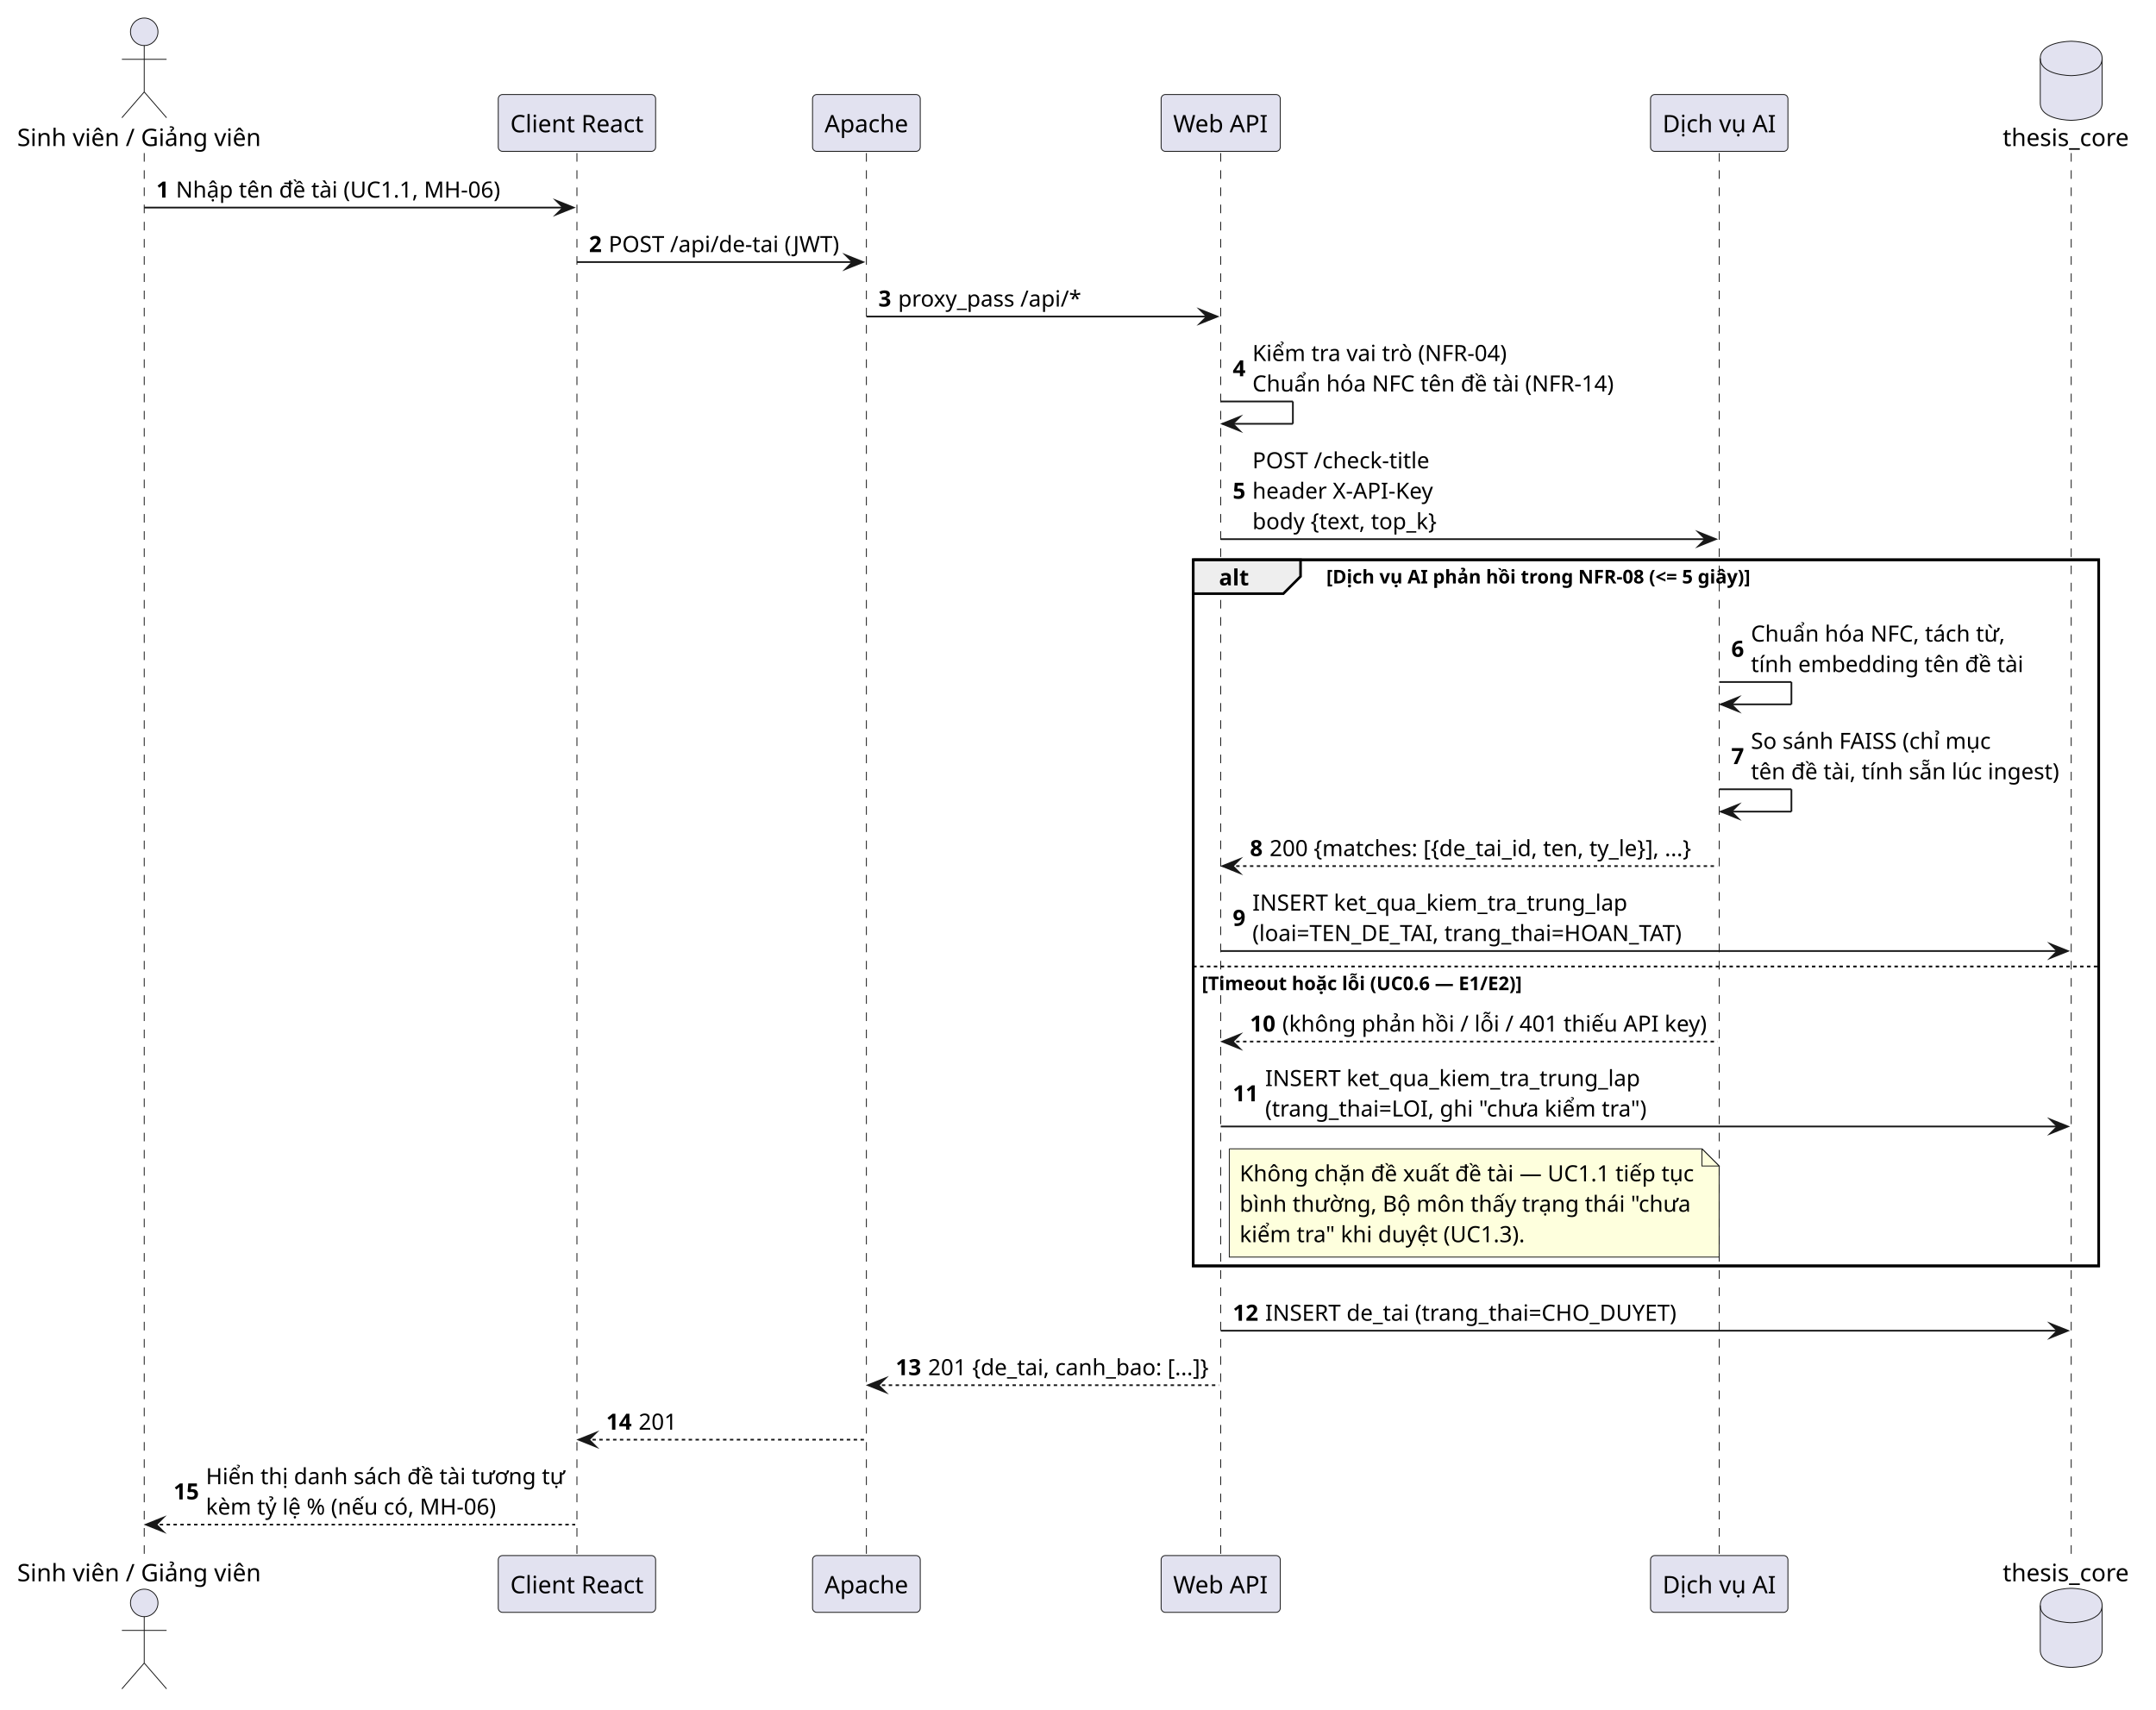
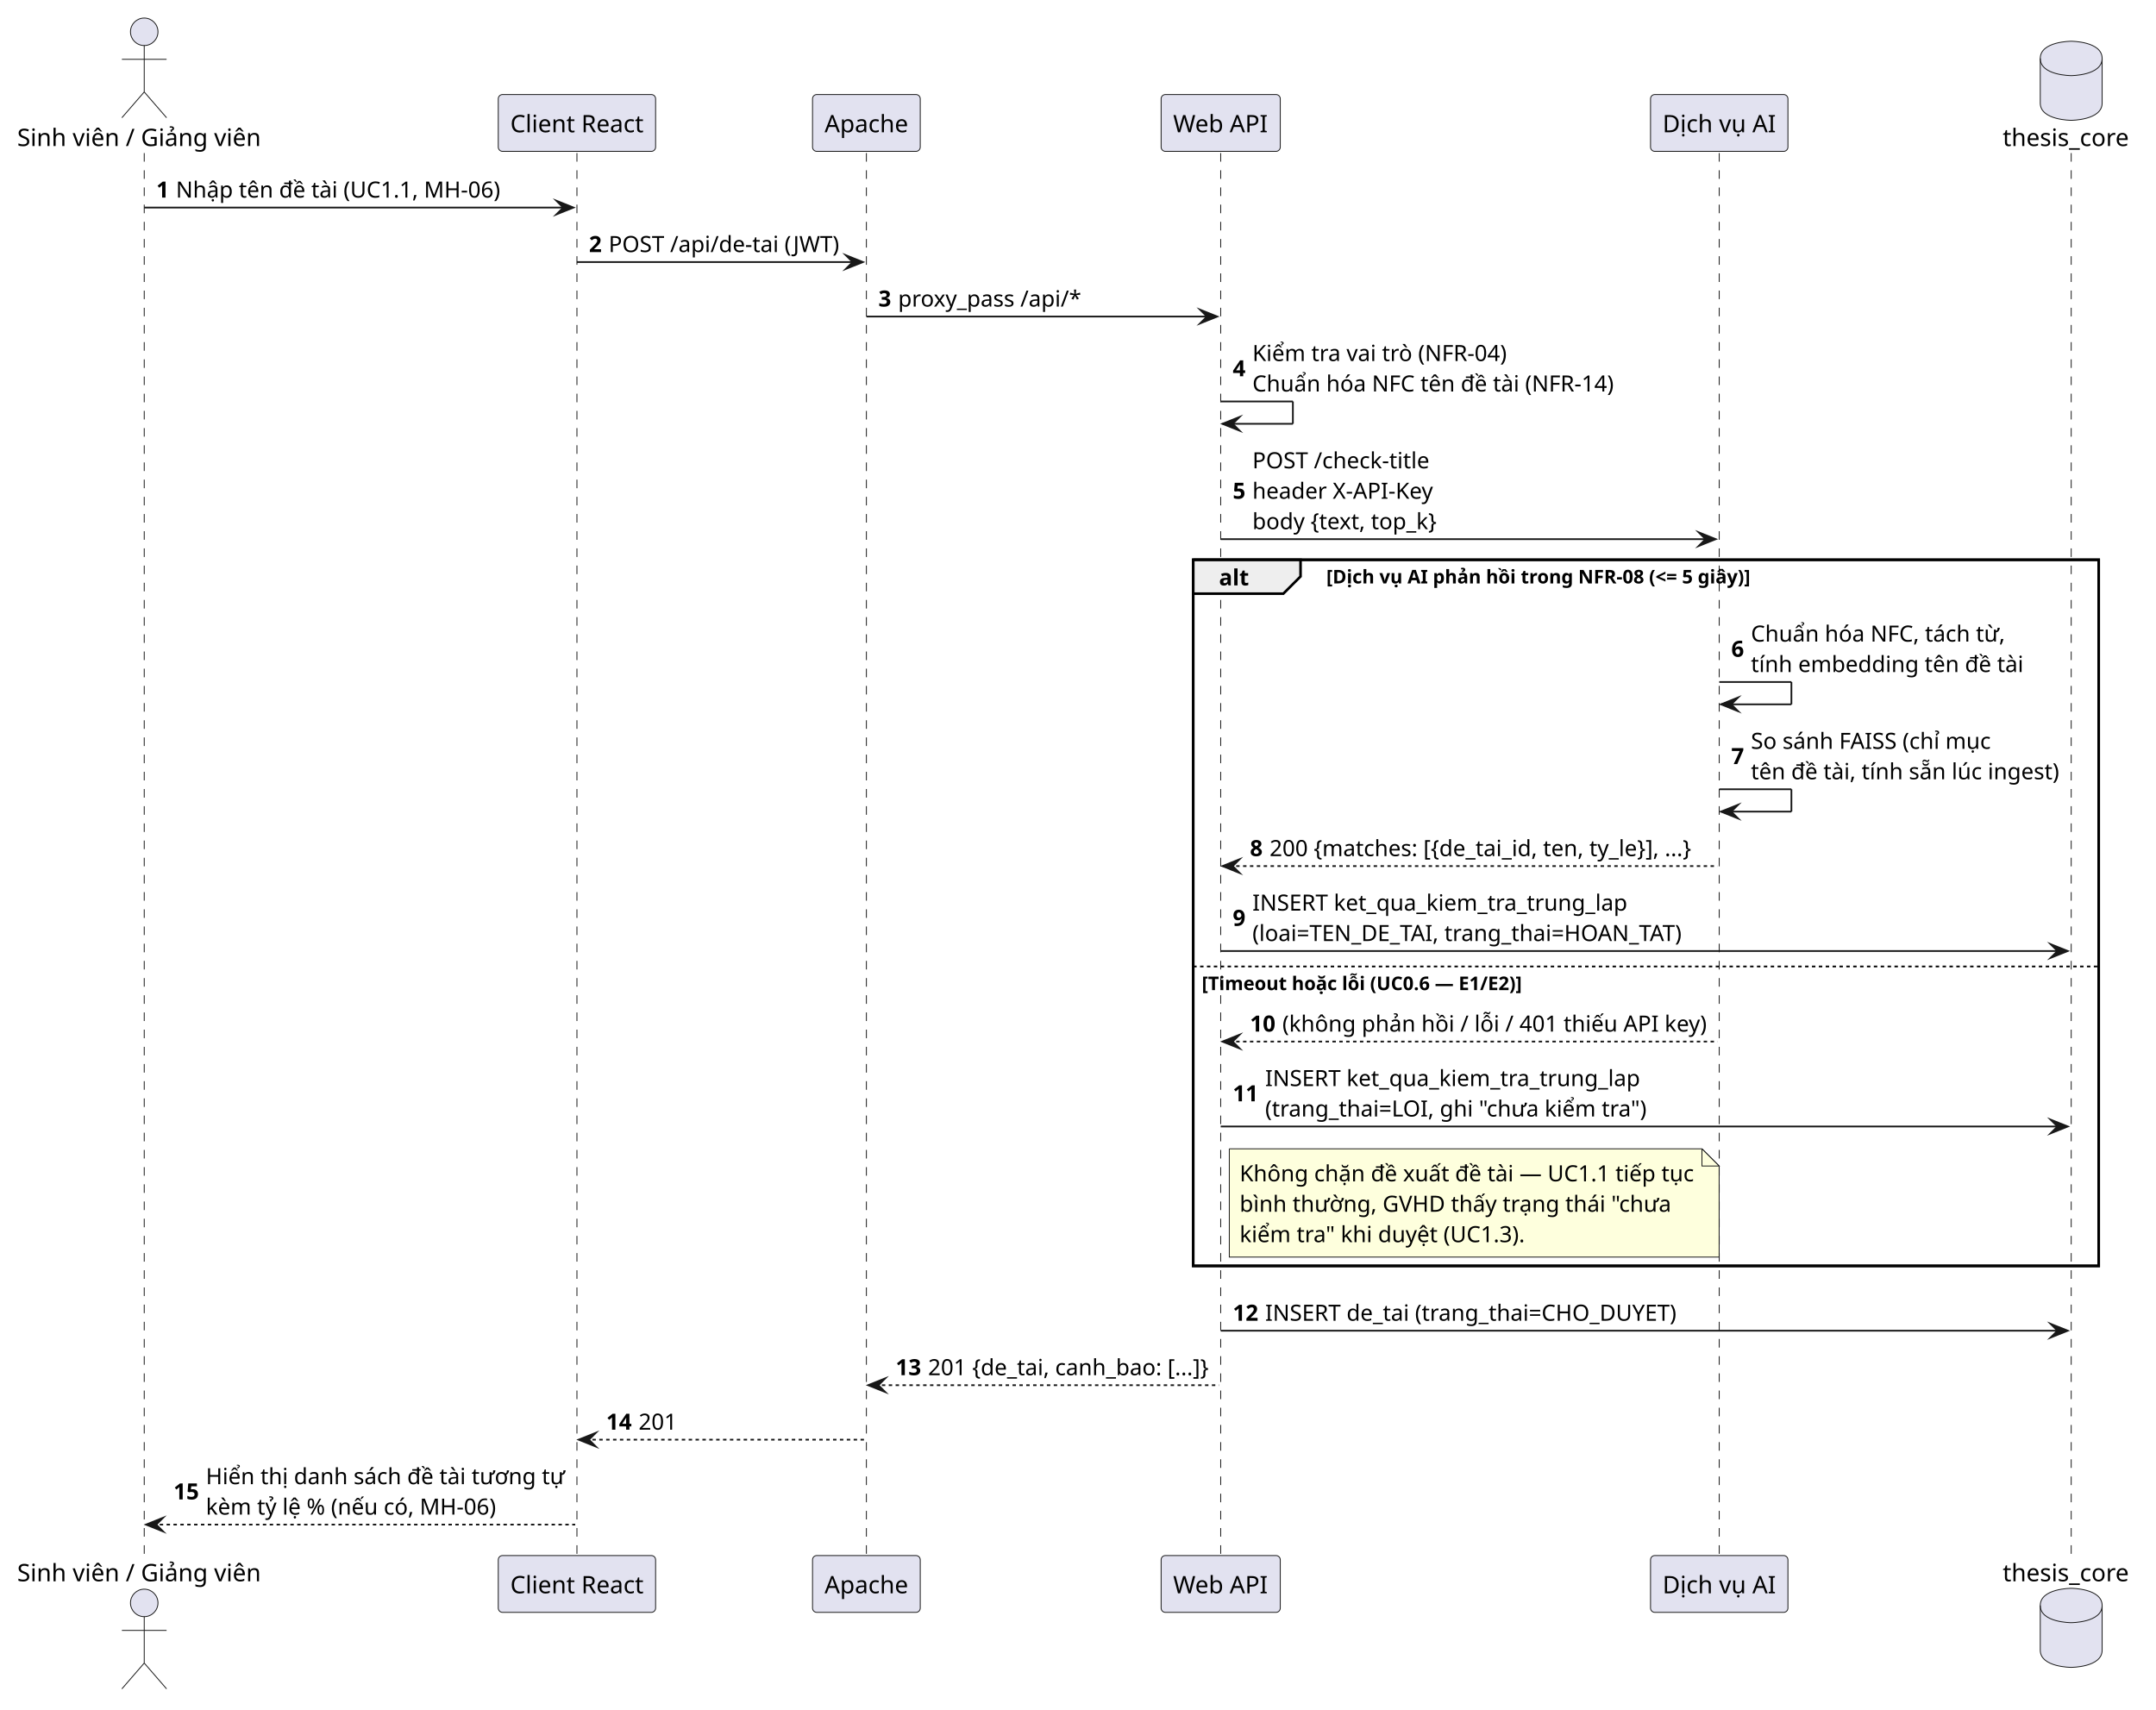
<svg xmlns="http://www.w3.org/2000/svg" version="1.1" data-diagram-type="SEQUENCE" style="width:1960px;height:1554px;background:#FFFFFF;" width="1960.938px" height="1554.688px" viewBox="0 0 1960 1554" zoomAndPan="magnify" preserveAspectRatio="none" contentStyleType="text/css">
  <defs />
  <g font-family="sans-serif" lengthAdjust="spacing">
    <rect x="1084.727" y="508.931" width="823.185" height="641.978" fill="none" style="stroke:#000;stroke-width:2.344;" />
    <g>
      <rect x="125.651" y="139.169" width="12.5" height="1275.069" fill="#000" fill-opacity="0" />
      <line x1="131.12" y1="139.169" x2="131.12" y2="1414.238" style="stroke:#181818;stroke-width:0.781;stroke-dasharray:7.813,7.813;" />
    </g>
    <g>
      <rect x="519.02" y="139.169" width="12.5" height="1275.069" fill="#000" fill-opacity="0" />
      <line x1="524.489" y1="139.169" x2="524.489" y2="1414.238" style="stroke:#181818;stroke-width:0.781;stroke-dasharray:7.813,7.813;" />
    </g>
    <g>
      <rect x="782.166" y="139.169" width="12.5" height="1275.069" fill="#000" fill-opacity="0" />
      <line x1="787.634" y1="139.169" x2="787.634" y2="1414.238" style="stroke:#181818;stroke-width:0.781;stroke-dasharray:7.813,7.813;" />
    </g>
    <g>
      <rect x="1104.258" y="139.169" width="12.5" height="1275.069" fill="#000" fill-opacity="0" />
      <line x1="1109.727" y1="139.169" x2="1109.727" y2="1414.238" style="stroke:#181818;stroke-width:0.781;stroke-dasharray:7.813,7.813;" />
    </g>
    <g>
      <rect x="1557.468" y="139.169" width="12.5" height="1275.069" fill="#000" fill-opacity="0" />
      <line x1="1562.937" y1="139.169" x2="1562.937" y2="1414.238" style="stroke:#181818;stroke-width:0.781;stroke-dasharray:7.813,7.813;" />
    </g>
    <g>
      <rect x="1877.443" y="139.169" width="12.5" height="1275.069" fill="#000" fill-opacity="0" />
      <line x1="1882.912" y1="139.169" x2="1882.912" y2="1414.238" style="stroke:#181818;stroke-width:0.781;stroke-dasharray:7.813,7.813;" />
    </g>
    <text x="15.625" y="132.759" fill="#000" font-size="21.875" textLength="221.615" font-family="'Noto Sans'">Sinh viên / Giảng viên</text>
    <ellipse cx="131.12" cy="28.906" rx="12.5" ry="12.5" fill="#E2E2F0" style="stroke:#181818;stroke-width:0.781;" />
    <path d="M131.12,41.406 L131.12,83.594 M110.807,53.906 L151.432,53.906 M131.12,83.594 L110.807,107.031 M131.12,83.594 L151.432,107.031" style="stroke:#181818;stroke-width:0.781;" fill="none" />
    <rect x="452.969" y="85.938" width="143.04" height="51.669" fill="#E2E2F0" style="stroke:#181818;stroke-width:0.781;" rx="3.906" ry="3.906" />
    <text x="463.906" y="120.259" fill="#000" font-size="21.875" textLength="121.165" font-family="'Noto Sans'">Client React</text>
    <rect x="738.667" y="85.938" width="97.934" height="51.669" fill="#E2E2F0" style="stroke:#181818;stroke-width:0.781;" rx="3.906" ry="3.906" />
    <text x="749.605" y="120.259" fill="#000" font-size="21.875" textLength="76.059" font-family="'Noto Sans'">Apache</text>
    <rect x="1055.565" y="85.938" width="108.325" height="51.669" fill="#E2E2F0" style="stroke:#181818;stroke-width:0.781;" rx="3.906" ry="3.906" />
    <text x="1066.502" y="120.259" fill="#000" font-size="21.875" textLength="86.45" font-family="'Noto Sans'">Web API</text>
    <rect x="1500.484" y="85.938" width="124.906" height="51.669" fill="#E2E2F0" style="stroke:#181818;stroke-width:0.781;" rx="3.906" ry="3.906" />
    <text x="1511.421" y="120.259" fill="#000" font-size="21.875" textLength="103.031" font-family="'Noto Sans'">Dịch vụ AI</text>
    <text x="1820.639" y="132.759" fill="#000" font-size="21.875" textLength="115.171" font-family="'Noto Sans'">thesis_core</text>
    <path d="M1854.787,53.125 C1854.787,37.5 1882.912,37.5 1882.912,37.5 C1882.912,37.5 1911.037,37.5 1911.037,53.125 L1911.037,93.75 C1911.037,109.375 1882.912,109.375 1882.912,109.375 C1882.912,109.375 1854.787,109.375 1854.787,93.75 L1854.787,53.125" style="stroke:#181818;stroke-width:0.781;" fill="#E2E2F0" />
    <path d="M1854.787,53.125 C1854.787,68.75 1882.912,68.75 1882.912,68.75 C1882.912,68.75 1911.037,68.75 1911.037,53.125" style="stroke:#181818;stroke-width:0.781;" fill="none" />
    <text x="15.625" y="1437.622" fill="#000" font-size="21.875" textLength="221.615" font-family="'Noto Sans'">Sinh viên / Giảng viên</text>
    <ellipse cx="131.12" cy="1457.313" rx="12.5" ry="12.5" fill="#E2E2F0" style="stroke:#181818;stroke-width:0.781;" />
    <path d="M131.12,1469.813 L131.12,1512 M110.807,1482.313 L151.432,1482.313 M131.12,1512 L110.807,1535.438 M131.12,1512 L151.432,1535.438" style="stroke:#181818;stroke-width:0.781;" fill="none" />
    <rect x="452.969" y="1414.238" width="143.04" height="51.669" fill="#E2E2F0" style="stroke:#181818;stroke-width:0.781;" rx="3.906" ry="3.906" />
    <text x="463.906" y="1448.56" fill="#000" font-size="21.875" textLength="121.165" font-family="'Noto Sans'">Client React</text>
    <rect x="738.667" y="1414.238" width="97.934" height="51.669" fill="#E2E2F0" style="stroke:#181818;stroke-width:0.781;" rx="3.906" ry="3.906" />
    <text x="749.605" y="1448.56" fill="#000" font-size="21.875" textLength="76.059" font-family="'Noto Sans'">Apache</text>
    <rect x="1055.565" y="1414.238" width="108.325" height="51.669" fill="#E2E2F0" style="stroke:#181818;stroke-width:0.781;" rx="3.906" ry="3.906" />
    <text x="1066.502" y="1448.56" fill="#000" font-size="21.875" textLength="86.45" font-family="'Noto Sans'">Web API</text>
    <rect x="1500.484" y="1414.238" width="124.906" height="51.669" fill="#E2E2F0" style="stroke:#181818;stroke-width:0.781;" rx="3.906" ry="3.906" />
    <text x="1511.421" y="1448.56" fill="#000" font-size="21.875" textLength="103.031" font-family="'Noto Sans'">Dịch vụ AI</text>
    <text x="1820.639" y="1437.622" fill="#000" font-size="21.875" textLength="115.171" font-family="'Noto Sans'">thesis_core</text>
    <path d="M1854.787,1459.657 C1854.787,1444.032 1882.912,1444.032 1882.912,1444.032 C1882.912,1444.032 1911.037,1444.032 1911.037,1459.657 L1911.037,1500.282 C1911.037,1515.907 1882.912,1515.907 1882.912,1515.907 C1882.912,1515.907 1854.787,1515.907 1854.787,1500.282 L1854.787,1459.657" style="stroke:#181818;stroke-width:0.781;" fill="#E2E2F0" />
    <path d="M1854.787,1459.657 C1854.787,1475.282 1882.912,1475.282 1882.912,1475.282 C1882.912,1475.282 1911.037,1475.282 1911.037,1459.657" style="stroke:#181818;stroke-width:0.781;" fill="none" />
    <polygon points="505.739,182.459,521.364,188.709,505.739,194.959,511.989,188.709" fill="#181818" style="stroke:#181818;stroke-width:1.563;stroke-linejoin:miter;stroke-miterlimit:10;" />
    <line x1="131.12" y1="188.709" x2="515.114" y2="188.709" style="stroke:#181818;stroke-width:1.563;" />
    <text x="142.057" y="179.633" fill="#000" font-size="20.313" font-weight="700" font-family="'Noto Sans'">1</text>
    <text x="159.926" y="179.633" fill="#000" font-size="20.313" textLength="294.836" font-family="'Noto Sans'">Nhập tên đề tài (UC1.1, MH-06)</text>
    <polygon points="768.884,232,784.509,238.25,768.884,244.5,775.134,238.25" fill="#181818" style="stroke:#181818;stroke-width:1.563;stroke-linejoin:miter;stroke-miterlimit:10;" />
    <line x1="524.489" y1="238.25" x2="778.259" y2="238.25" style="stroke:#181818;stroke-width:1.563;" />
    <text x="535.426" y="229.173" fill="#000" font-size="20.313" font-weight="700" font-family="'Noto Sans'">2</text>
    <text x="553.295" y="229.173" fill="#000" font-size="20.313" textLength="207.777" font-family="'Noto Sans'">POST /api/de-tai (JWT)</text>
    <polygon points="1090.977,281.541,1106.602,287.791,1090.977,294.041,1097.227,287.791" fill="#181818" style="stroke:#181818;stroke-width:1.563;stroke-linejoin:miter;stroke-miterlimit:10;" />
    <line x1="787.634" y1="287.791" x2="1100.352" y2="287.791" style="stroke:#181818;stroke-width:1.563;" />
    <text x="798.572" y="278.714" fill="#000" font-size="20.313" font-weight="700" font-family="'Noto Sans'">3</text>
    <text x="816.441" y="278.714" fill="#000" font-size="20.313" textLength="167.355" font-family="'Noto Sans'">proxy_pass /api/*</text>
    <line x1="1109.727" y1="364.997" x2="1175.352" y2="364.997" style="stroke:#181818;stroke-width:1.563;" />
    <line x1="1175.352" y1="364.997" x2="1175.352" y2="385.309" style="stroke:#181818;stroke-width:1.563;" />
    <line x1="1111.289" y1="385.309" x2="1175.352" y2="385.309" style="stroke:#181818;stroke-width:1.563;" />
    <polygon points="1126.914,379.059,1111.289,385.309,1126.914,391.559,1120.664,385.309" fill="#181818" style="stroke:#181818;stroke-width:1.563;stroke-linejoin:miter;stroke-miterlimit:10;" />
    <text x="1120.664" y="342.087" fill="#000" font-size="20.313" font-weight="700" font-family="'Noto Sans'">4</text>
    <text x="1138.533" y="328.255" fill="#000" font-size="20.313" textLength="232.05" font-family="'Noto Sans'">Kiểm tra vai trò (NFR-04)</text>
    <text x="1138.533" y="355.92" fill="#000" font-size="20.313" textLength="328.514" font-family="'Noto Sans'">Chuẩn hóa NFC tên đề tài (NFR-14)</text>
    <polygon points="1544.187,483.931,1559.812,490.181,1544.187,496.431,1550.437,490.181" fill="#181818" style="stroke:#181818;stroke-width:1.563;stroke-linejoin:miter;stroke-miterlimit:10;" />
    <line x1="1109.727" y1="490.181" x2="1553.562" y2="490.181" style="stroke:#181818;stroke-width:1.563;" />
    <text x="1120.664" y="453.439" fill="#000" font-size="20.313" font-weight="700" font-family="'Noto Sans'">5</text>
    <text x="1138.533" y="425.773" fill="#000" font-size="20.313" textLength="160.936" font-family="'Noto Sans'">POST /check-title</text>
    <text x="1138.533" y="453.439" fill="#000" font-size="20.313" textLength="164.552" font-family="'Noto Sans'">header X-API-Key</text>
    <text x="1138.533" y="481.105" fill="#000" font-size="20.313" textLength="167.924" font-family="'Noto Sans'">body {text, top_k}</text>
    <path d="M1084.727,508.931 L1182.319,508.931 L1182.319,524.097 L1166.694,539.722 L1084.727,539.722 L1084.727,508.931" style="stroke:#000;stroke-width:2.344;" fill="#EEE" />
    <rect x="1084.727" y="508.931" width="823.185" height="641.978" fill="none" style="stroke:#000;stroke-width:2.344;" />
    <text x="1108.164" y="532.208" fill="#000" font-size="20.313" textLength="27.28" font-weight="700" font-family="'Noto Sans'">alt</text>
    <text x="1205.757" y="530.43" fill="#000" font-size="17.188" textLength="385.771" font-weight="700" font-family="'Noto Sans'">[Dịch vụ AI phản hồi trong NFR-08 (&lt;= 5 giây)]</text>
    <line x1="1562.937" y1="620.053" x2="1628.562" y2="620.053" style="stroke:#181818;stroke-width:1.563;" />
    <line x1="1628.562" y1="620.053" x2="1628.562" y2="640.366" style="stroke:#181818;stroke-width:1.563;" />
    <line x1="1564.499" y1="640.366" x2="1628.562" y2="640.366" style="stroke:#181818;stroke-width:1.563;" />
    <polygon points="1580.124,634.116,1564.499,640.366,1580.124,646.616,1573.874,640.366" fill="#181818" style="stroke:#181818;stroke-width:1.563;stroke-linejoin:miter;stroke-miterlimit:10;" />
    <text x="1573.874" y="597.144" fill="#000" font-size="20.313" font-weight="700" font-family="'Noto Sans'">6</text>
    <text x="1591.743" y="583.311" fill="#000" font-size="20.313" textLength="231.014" font-family="'Noto Sans'">Chuẩn hóa NFC, tách từ,</text>
    <text x="1591.743" y="610.977" fill="#000" font-size="20.313" textLength="247.772" font-family="'Noto Sans'">tính embedding tên đề tài</text>
    <line x1="1562.937" y1="717.572" x2="1628.562" y2="717.572" style="stroke:#181818;stroke-width:1.563;" />
    <line x1="1628.562" y1="717.572" x2="1628.562" y2="737.885" style="stroke:#181818;stroke-width:1.563;" />
    <line x1="1564.499" y1="737.885" x2="1628.562" y2="737.885" style="stroke:#181818;stroke-width:1.563;" />
    <polygon points="1580.124,731.635,1564.499,737.885,1580.124,744.135,1573.874,737.885" fill="#181818" style="stroke:#181818;stroke-width:1.563;stroke-linejoin:miter;stroke-miterlimit:10;" />
    <text x="1573.874" y="694.663" fill="#000" font-size="20.313" font-weight="700" font-family="'Noto Sans'">7</text>
    <text x="1591.743" y="680.83" fill="#000" font-size="20.313" textLength="218.441" font-family="'Noto Sans'">So sánh FAISS (chỉ mục</text>
    <text x="1591.743" y="708.496" fill="#000" font-size="20.313" textLength="280.232" font-family="'Noto Sans'">tên đề tài, tính sẵn lúc ingest)</text>
    <polygon points="1126.914,781.175,1111.289,787.425,1126.914,793.675,1120.664,787.425" fill="#181818" style="stroke:#181818;stroke-width:1.563;stroke-linejoin:miter;stroke-miterlimit:10;" />
    <line x1="1117.539" y1="787.425" x2="1561.374" y2="787.425" style="stroke:#181818;stroke-width:1.563;stroke-dasharray:3.125,3.125;" />
    <text x="1136.289" y="778.349" fill="#000" font-size="20.313" font-weight="700" font-family="'Noto Sans'">8</text>
    <text x="1154.158" y="778.349" fill="#000" font-size="20.313" textLength="383.257" font-family="'Noto Sans'">200 {matches: [{de_tai_id, ten, ty_le}], ...}</text>
    <polygon points="1864.162,858.382,1879.787,864.632,1864.162,870.882,1870.412,864.632" fill="#181818" style="stroke:#181818;stroke-width:1.563;stroke-linejoin:miter;stroke-miterlimit:10;" />
    <line x1="1109.727" y1="864.632" x2="1873.537" y2="864.632" style="stroke:#181818;stroke-width:1.563;" />
    <text x="1120.664" y="841.722" fill="#000" font-size="20.313" font-weight="700" font-family="'Noto Sans'">9</text>
    <text x="1138.533" y="827.889" fill="#000" font-size="20.313" textLength="341.25" font-family="'Noto Sans'">INSERT ket_qua_kiem_tra_trung_lap</text>
    <text x="1138.533" y="855.555" fill="#000" font-size="20.313" textLength="395.282" font-family="'Noto Sans'">(loai=TEN_DE_TAI, trang_thai=HOAN_TAT)</text>
    <line x1="1084.727" y1="878.694" x2="1907.912" y2="878.694" style="stroke:#000;stroke-width:1.563;stroke-dasharray:3.125,3.125;" />
    <text x="1092.539" y="900.192" fill="#000" font-size="17.188" textLength="290.965" font-weight="700" font-family="'Noto Sans'">[Timeout hoặc lỗi (UC0.6 — E1/E2)]</text>
    <polygon points="1126.914,940.706,1111.289,946.956,1126.914,953.206,1120.664,946.956" fill="#181818" style="stroke:#181818;stroke-width:1.563;stroke-linejoin:miter;stroke-miterlimit:10;" />
    <line x1="1117.539" y1="946.956" x2="1561.374" y2="946.956" style="stroke:#181818;stroke-width:1.563;stroke-dasharray:3.125,3.125;" />
    <text x="1136.289" y="937.88" fill="#000" font-size="20.313" textLength="23.238" font-weight="700" font-family="'Noto Sans'">10</text>
    <text x="1165.777" y="937.88" fill="#000" font-size="20.313" textLength="386.222" font-family="'Noto Sans'">(không phản hồi / lỗi / 401 thiếu API key)</text>
    <polygon points="1864.162,1017.913,1879.787,1024.163,1864.162,1030.413,1870.412,1024.163" fill="#181818" style="stroke:#181818;stroke-width:1.563;stroke-linejoin:miter;stroke-miterlimit:10;" />
    <line x1="1109.727" y1="1024.163" x2="1873.537" y2="1024.163" style="stroke:#181818;stroke-width:1.563;" />
    <text x="1120.664" y="1001.253" fill="#000" font-size="20.313" textLength="23.238" font-weight="700" font-family="'Noto Sans'">11</text>
    <text x="1150.152" y="987.42" fill="#000" font-size="20.313" textLength="341.25" font-family="'Noto Sans'">INSERT ket_qua_kiem_tra_trung_lap</text>
    <text x="1150.152" y="1015.086" fill="#000" font-size="20.313" textLength="349.375" font-family="'Noto Sans'">(trang_thai=LOI, ghi "chưa kiểm tra")</text>
    <path d="M1117.539,1044.475 L1117.539,1142.913 L1562.852,1142.913 L1562.852,1060.1 L1547.227,1044.475 L1117.539,1044.475" style="stroke:#181818;stroke-width:0.781;" fill="#FEFFDD" />
    <path d="M1547.227,1044.475 L1547.227,1060.1 L1562.852,1060.1 L1547.227,1044.475" style="stroke:#181818;stroke-width:0.781;" fill="#FEFFDD" />
    <text x="1126.914" y="1074.002" fill="#000" font-size="20.313" textLength="413.055" font-family="'Noto Sans'">Không chặn đề xuất đề tài — UC1.1 tiếp tục</text>
-     <text x="1126.914" y="1101.667" fill="#000" font-size="20.313" textLength="411.715" font-family="'Noto Sans'">bình thường, Bộ môn thấy trạng thái "chưa</text>
+     <text x="1126.914" y="1101.667" fill="#000" font-size="20.313" textLength="393.961" font-family="'Noto Sans'">bình thường, GVHD thấy trạng thái "chưa</text>
    <text x="1126.914" y="1129.333" fill="#000" font-size="20.313" textLength="259.899" font-family="'Noto Sans'">kiểm tra" khi duyệt (UC1.3).</text>
    <polygon points="1864.162,1203.575,1879.787,1209.825,1864.162,1216.075,1870.412,1209.825" fill="#181818" style="stroke:#181818;stroke-width:1.563;stroke-linejoin:miter;stroke-miterlimit:10;" />
    <line x1="1109.727" y1="1209.825" x2="1873.537" y2="1209.825" style="stroke:#181818;stroke-width:1.563;" />
    <text x="1120.664" y="1200.749" fill="#000" font-size="20.313" textLength="23.238" font-weight="700" font-family="'Noto Sans'">12</text>
    <text x="1150.152" y="1200.749" fill="#000" font-size="20.313" textLength="374.238" font-family="'Noto Sans'">INSERT de_tai (trang_thai=CHO_DUYET)</text>
    <polygon points="804.822,1253.116,789.197,1259.366,804.822,1265.616,798.572,1259.366" fill="#181818" style="stroke:#181818;stroke-width:1.563;stroke-linejoin:miter;stroke-miterlimit:10;" />
    <line x1="795.447" y1="1259.366" x2="1108.164" y2="1259.366" style="stroke:#181818;stroke-width:1.563;stroke-dasharray:3.125,3.125;" />
    <text x="814.197" y="1250.289" fill="#000" font-size="20.313" textLength="23.238" font-weight="700" font-family="'Noto Sans'">13</text>
    <text x="843.685" y="1250.289" fill="#000" font-size="20.313" textLength="255.105" font-family="'Noto Sans'">201 {de_tai, canh_bao: [...]}</text>
    <polygon points="541.676,1302.657,526.051,1308.907,541.676,1315.157,535.426,1308.907" fill="#181818" style="stroke:#181818;stroke-width:1.563;stroke-linejoin:miter;stroke-miterlimit:10;" />
    <line x1="532.301" y1="1308.907" x2="786.072" y2="1308.907" style="stroke:#181818;stroke-width:1.563;stroke-dasharray:3.125,3.125;" />
    <text x="551.051" y="1299.83" fill="#000" font-size="20.313" textLength="23.238" font-weight="700" font-family="'Noto Sans'">14</text>
    <text x="580.539" y="1299.83" fill="#000" font-size="20.313" textLength="34.856" font-family="'Noto Sans'">201</text>
    <polygon points="148.307,1379.863,132.682,1386.113,148.307,1392.363,142.057,1386.113" fill="#181818" style="stroke:#181818;stroke-width:1.563;stroke-linejoin:miter;stroke-miterlimit:10;" />
    <line x1="138.932" y1="1386.113" x2="522.926" y2="1386.113" style="stroke:#181818;stroke-width:1.563;stroke-dasharray:3.125,3.125;" />
    <text x="157.682" y="1363.203" fill="#000" font-size="20.313" textLength="23.238" font-weight="700" font-family="'Noto Sans'">15</text>
    <text x="187.17" y="1349.371" fill="#000" font-size="20.313" textLength="326.382" font-family="'Noto Sans'">Hiển thị danh sách đề tài tương tự</text>
    <text x="187.17" y="1377.036" fill="#000" font-size="20.313" textLength="263.738" font-family="'Noto Sans'">kèm tỷ lệ % (nếu có, MH-06)</text>
  </g>
</svg>
